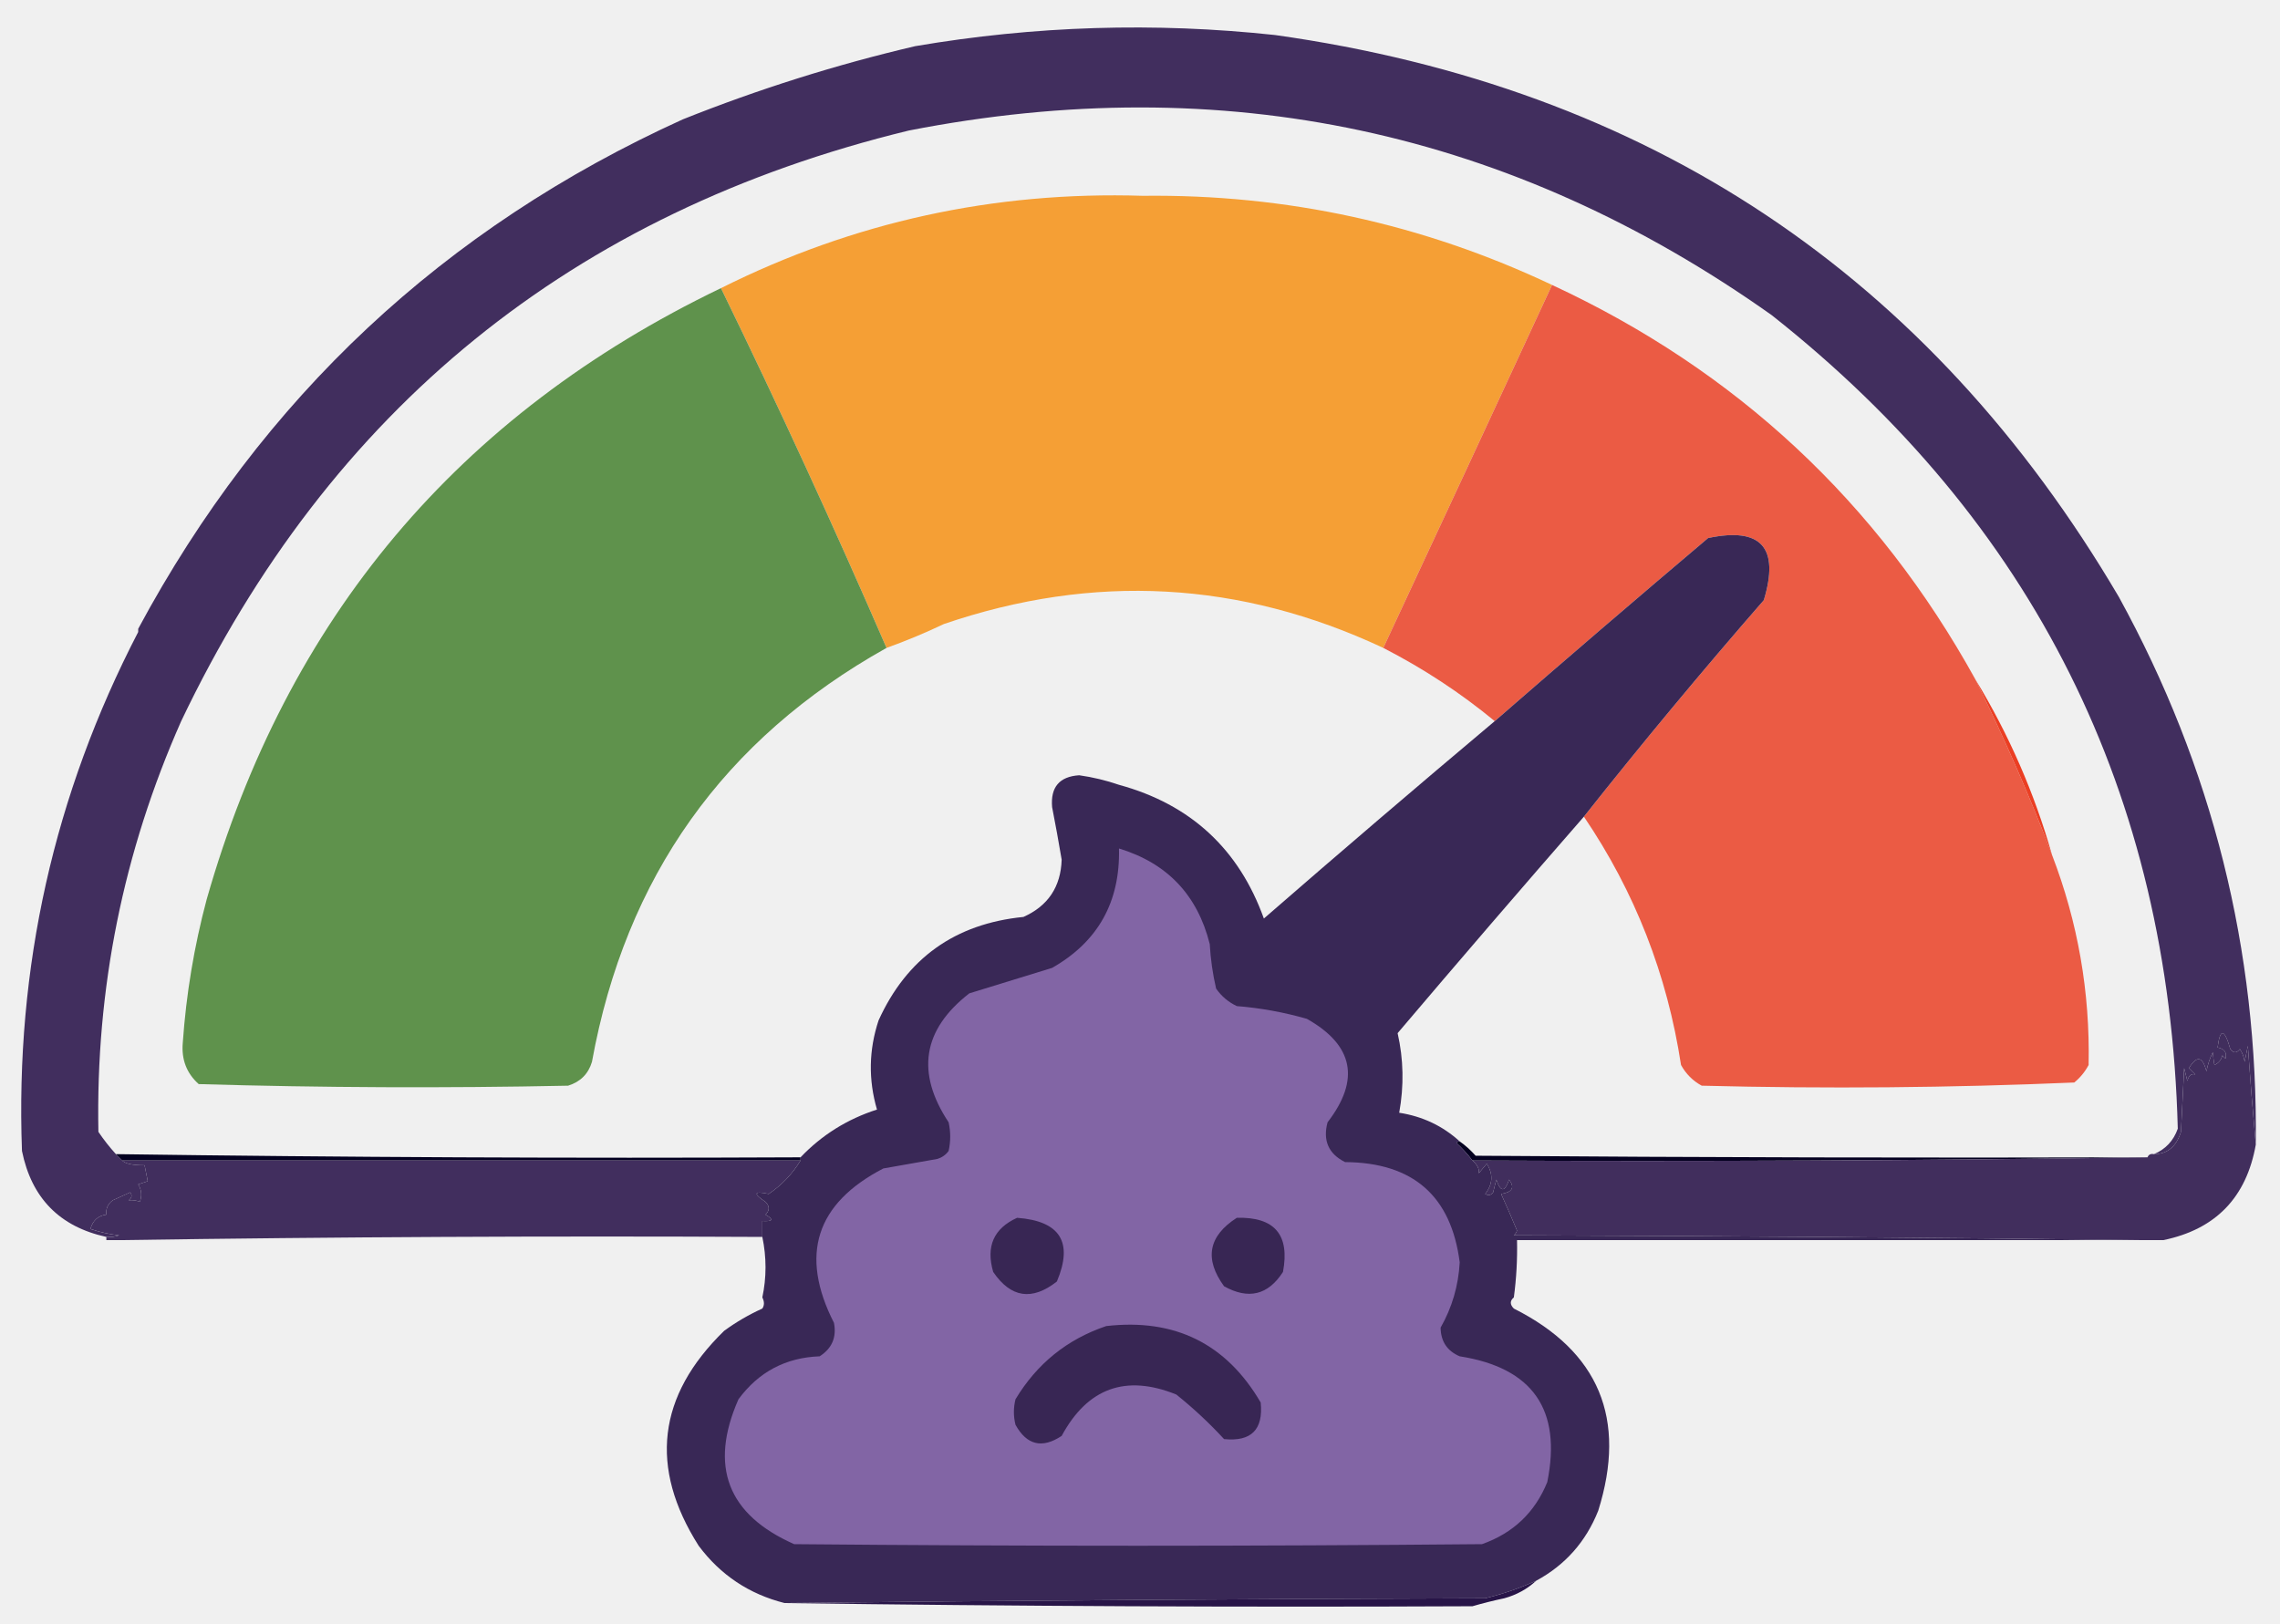
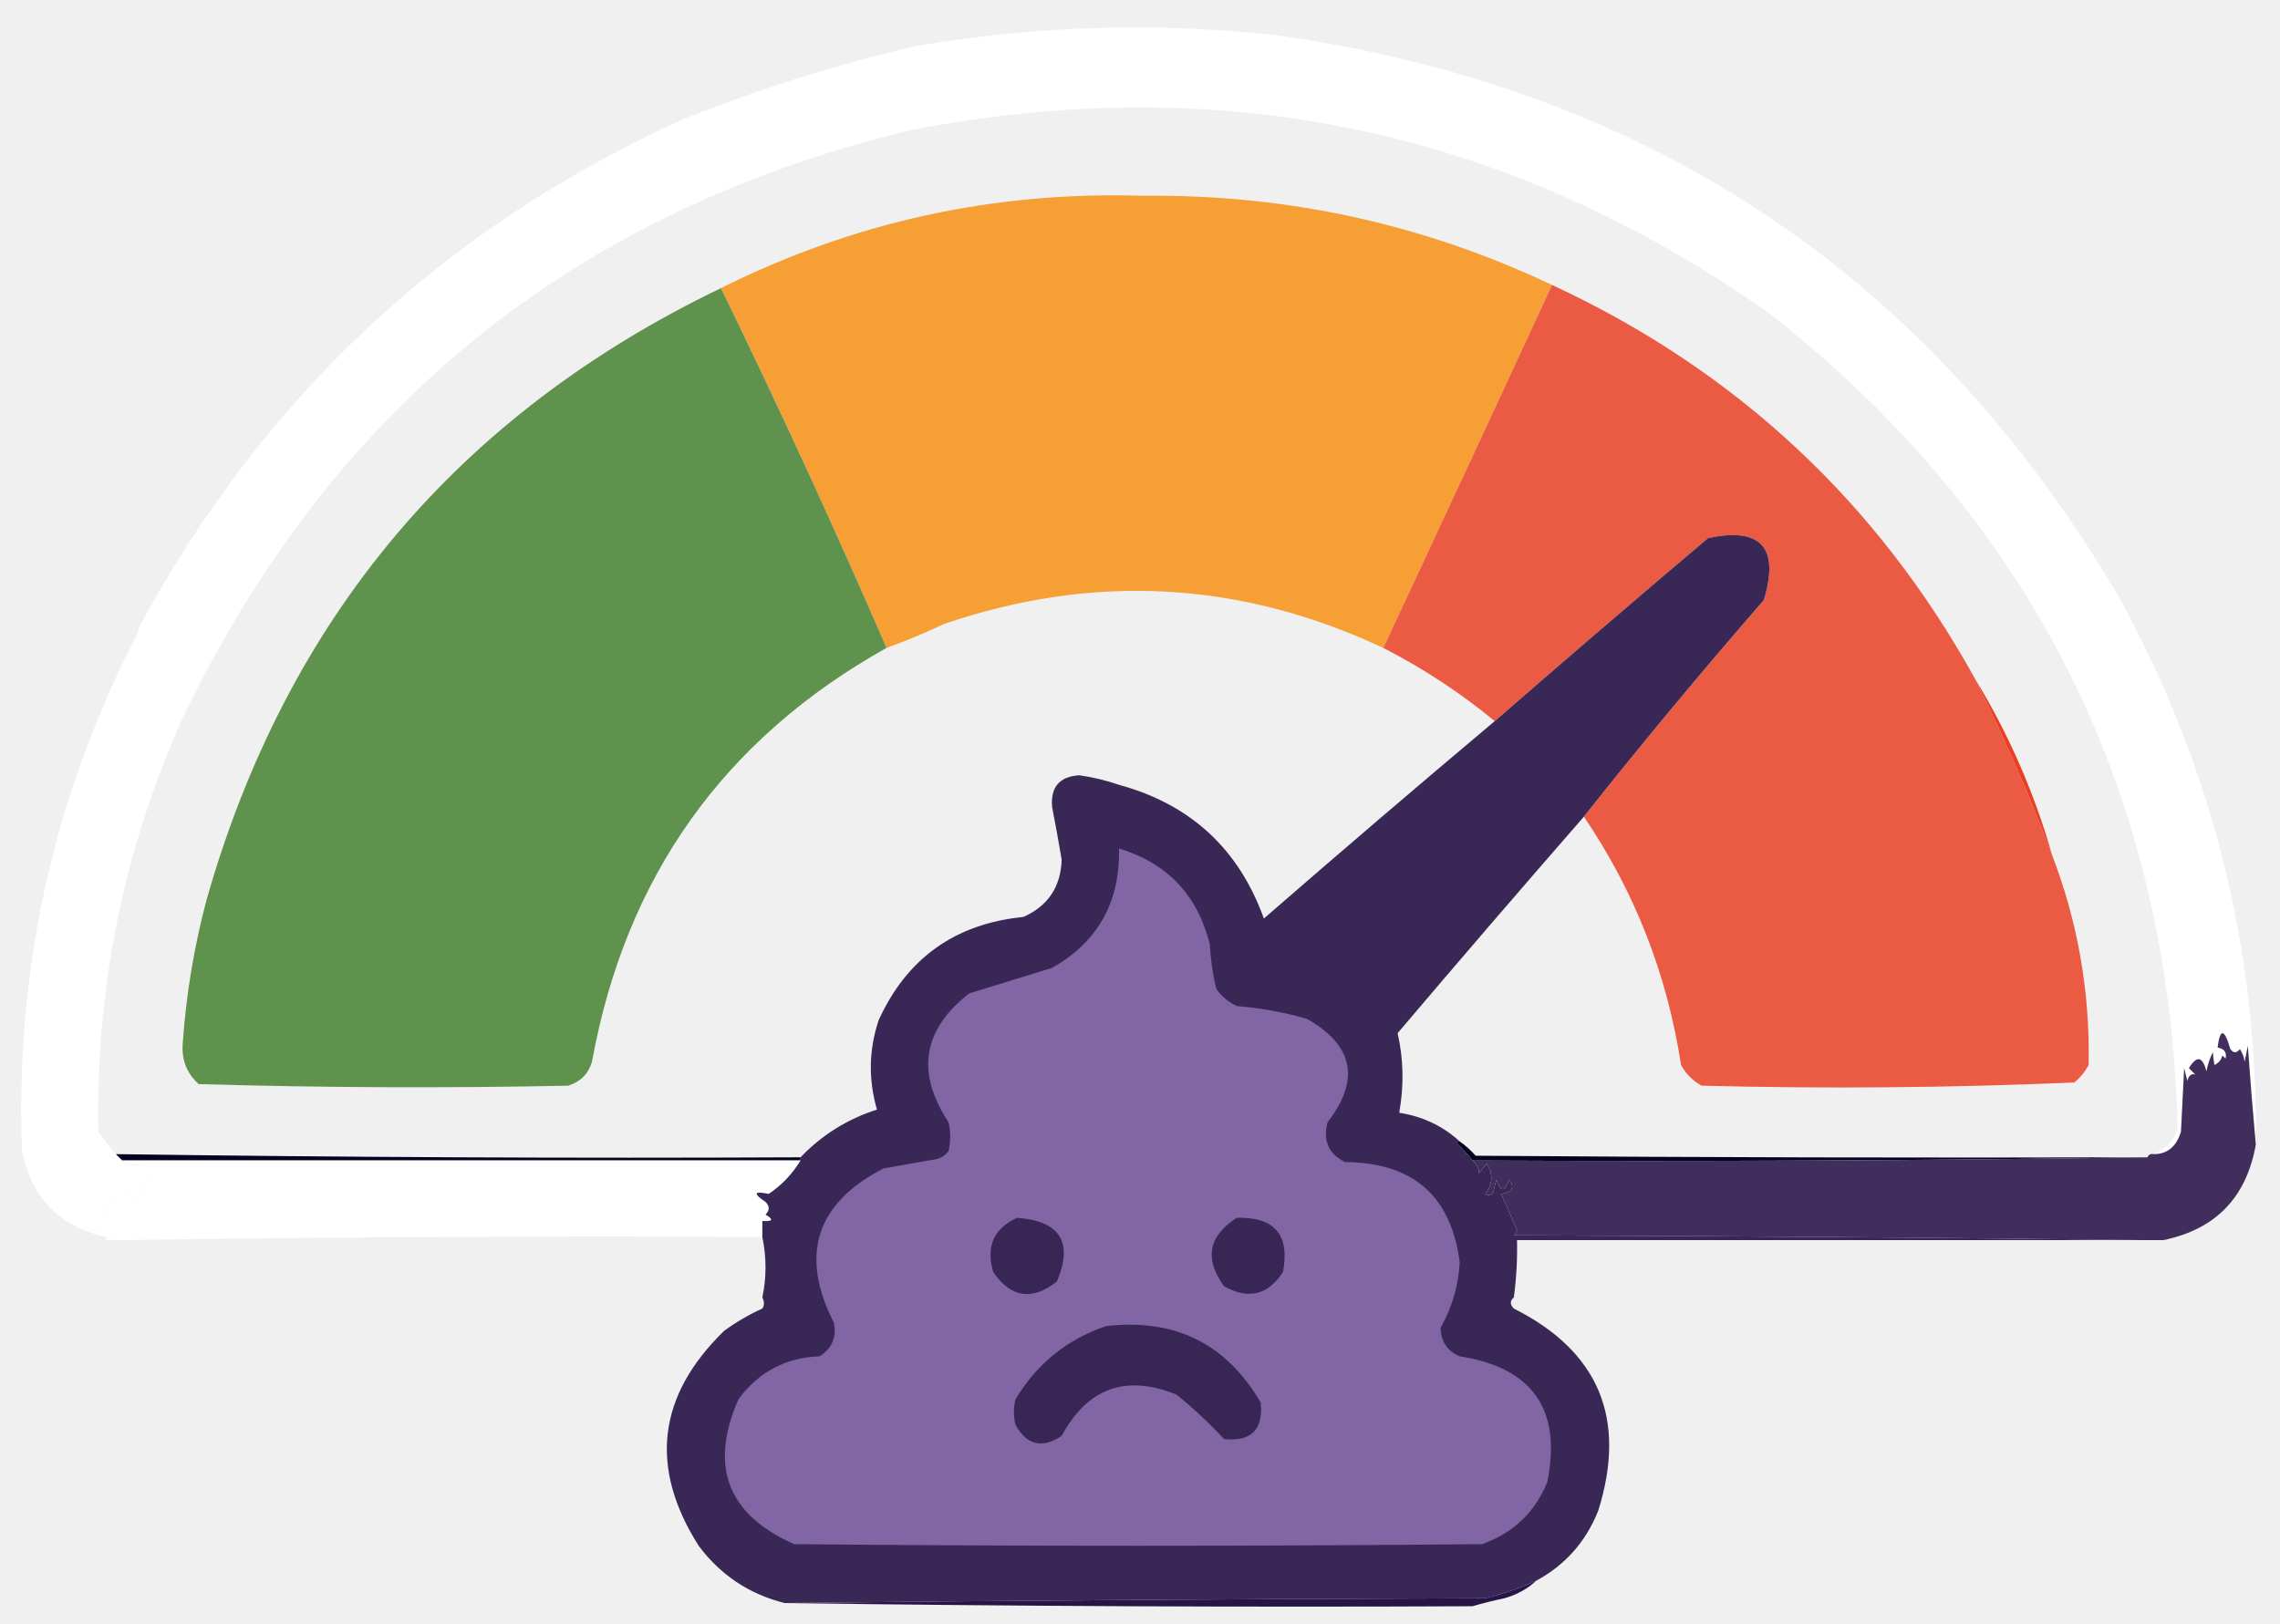
<svg xmlns="http://www.w3.org/2000/svg" version="1.2" viewBox="0 0 716 510" width="716" height="510">
-   <style>.a{fill:#412e5e}.b{fill:#f59f35}.c{fill:#5f924c}.d{fill:#eb5b44}.e{fill:#eb3e23}.f{fill:#030020}.g{fill:#040020}.h{fill:#412e5d}.i{fill:#392856}.j{fill:#8265a5}.k{fill:#382654}.l{fill:#281548}</style>
+   <style>.a{fill:#FFFFFF}.b{fill:#f59f35}.c{fill:#5f924c}.d{fill:#eb5b44}.e{fill:#eb3e23}.f{fill:#030020}.g{fill:#040020}.h{fill:#412e5d}.i{fill:#392856}.j{fill:#8265a5}.k{fill:#382654}.l{fill:#281548}</style>
  <path fill-rule="evenodd" class="a" d="m665.4 187.5q44.1 80.3 43 172-1.4-15.3-2.5-31-0.5 2.5-1 5-0.3-2.2-1.5-4-1.5 2-3 0-2.8-9.7-4-0.5 3.2 0.6 2.5 3.5-0.5-0.5-1-1-0.5 2.1-2.5 3-0.3-1.6-0.5-4-1.4 2.8-2 6-1.8-7.1-5.5-1 1 1 2 2-1.8-0.6-2.5 2-0.5-2-1-4-0.5 10-1 20-2.2 7-8.5 7 5.5-2.3 7.5-8-4.1-158-127.5-255.5-122.7-87-271-58-158.4 38.5-228.5 185.5-27.3 61.6-26 129 2.5 3.7 5.5 7 1 1 2 2 1.3 1.5 7 1.5 0.5 2.5 1 5-1.5 0.5-3 1 1.6 2.6 0.5 5.5-1.5-0.7-3.5-0.5 1.5-1.1 0.5-2.5-2.7 1.2-5.5 2.5-2.3 1.7-2 4.5-3.9 0.5-5 4.5 4.4 1.5 9 2-1.9 0.7-4 0.5-22-4.8-26.5-27-3.2-86.4 36.5-163 0-0.5 0-1 58.5-108.9 171-160 35.8-14.3 73-23 56.3-9.6 113-3.5 175.7 24.7 265 176.5z" />
  <path fill-rule="evenodd" class="b" d="m487.4 89.5q-26.4 57-53 114-67.4-31.6-138-7.5-8.8 4.2-18 7.5-24.7-57-52-113 62.4-31.2 132.5-29 67.6-0.8 128.5 28z" />
  <path fill-rule="evenodd" class="c" d="m226.4 90.5q27.3 56 52 113-76.7 42.9-92.5 130-1.7 5.7-7.5 7.5-58 1.2-116-0.5-5.7-5.1-5-13 1.6-22.9 7.5-45 37.7-132.4 161.5-192z" />
  <path fill-rule="evenodd" class="d" d="m487.4 89.5q86.8 40.3 133 124 13.7 27.8 24 55 12.2 31.7 11.5 66-1.7 3.2-4.5 5.5-58.3 2.5-117 1-4.2-2.3-6.5-6.5-6.5-42.6-30.5-78 27.4-34.6 56.5-68 7.5-24.8-17.5-19.5-33.7 28.5-67 57.5-16.1-13.3-35-23 26.6-57 53-114z" />
  <path fill-rule="evenodd" class="e" d="m620.4 213.5q15.7 25.8 24 55-10.3-27.2-24-55z" />
  <path fill-rule="evenodd" class="f" d="m36.4 362.5q107.5 1.5 215 1 0 0.5 0 1-106.5 0-213 0-1-1-2-2z" />
  <path fill-rule="evenodd" class="g" d="m458.4 358.5q2.7 1.9 5 4.5 105.5 0.8 211 0.5-104.9 1.5-212 1-2.2-2.9-5-5.5 0.4-0.6 1-0.5z" />
  <path fill-rule="evenodd" class="h" d="m708.4 359.5q-4.4 24.9-29 30-4 0-8 0-97.7-1.2-196-1.5 0.7-0.6 1-1.5-2.4-5.8-5-11.5 5.3-0.8 2.5-4.5-2 6-4 0-0.5 2-1 4-1 1.4-2.5 0.5 3.6-4.6 0.5-9.5-1.2 1.5-2.5 3 0.3-2-2-4 107.1 0.5 212-1 0.5-1.3 2-1 6.3 0 8.5-7 0.5-10 1-20 0.5 2 1 4 0.7-2.6 2.5-2-1-1-2-2 3.7-6.1 5.5 1 0.6-3.2 2-6 0.2 2.4 0.5 4 2-0.9 2.5-3 0.5 0.5 1 1 0.7-2.9-2.5-3.5 1.2-9.2 4 0.5 1.5 2 3 0 1.2 1.8 1.5 4 0.5-2.5 1-5 1.1 15.7 2.5 31z" />
  <path fill-rule="evenodd" class="a" d="m38.4 364.5q106.5 0 213 0-3.8 6.3-10 10.5-7-1.5-1 2.5 2 2 0 4 4 2.3-1 2 0 2.5 0 5-100.7-0.5-201 1-2.5 0-5 0 0-0.5 0-1 2.1 0.2 4-0.5-4.6-0.5-9-2 1.1-4 5-4.5-0.3-2.8 2-4.5 2.8-1.3 5.5-2.5 1 1.4-0.5 2.5 2-0.2 3.5 0.5 1.1-2.9-0.5-5.5 1.5-0.5 3-1-0.5-2.5-1-5-5.7 0-7-1.5z" />
  <path fill-rule="evenodd" class="i" d="m497.4 256.5q-29.4 33.7-58.5 68 2.8 12.3 0.5 25 11 1.7 19 9-0.6-0.1-1 0.5 2.8 2.6 5 5.5 2.3 2 2 4 1.3-1.5 2.5-3 3.1 4.9-0.5 9.5 1.5 0.9 2.5-0.5 0.5-2 1-4 2 6 4 0 2.8 3.7-2.5 4.5 2.6 5.7 5 11.5-0.3 0.9-1 1.5 98.3 0.3 196 1.5-97.5 0-195 0 0.2 9.1-1 18-1.9 1.6 0 3.5 40.1 20.2 26.5 63.5-5.8 14.6-19.5 22-7.7 3.5-16 5.5-110.2 0.3-220 1.5-16.7-4.2-27-18-23.4-36.9 8-67.5 5.6-4.1 12-7 1-1.5 0-3.5 2-9.4 0-19 0-2.5 0-5 5 0.3 1-2 2-2 0-4-6-4 1-2.5 6.2-4.2 10-10.5 0-0.5 0-1 10-10.5 24-15-4.1-14.1 0.5-28 13.3-29.3 45.5-32.5 11.6-5.2 12-18-1.4-8.3-3-16.5-0.8-9.4 8.5-10 6.4 0.9 12.5 3 33.7 9.2 45.5 42 36.1-31.4 72.5-62 33.3-29 67-57.5 25-5.3 17.5 19.5-29.1 33.4-56.5 68z" />
  <path fill-rule="evenodd" class="j" d="m351.4 266.5q22.7 6.9 28.5 30 0.4 7.1 2 14 2.5 3.6 6.5 5.5 11.2 0.9 22 4 22 12.4 6.5 32.5-2.3 8.6 5.5 12.5 32 0.2 36 31.5-0.6 11-6 20.5 0.1 6.5 6 9 34.4 5.4 27.5 39.5-5.8 14.3-20.5 19.5-108 1-216 0-31.4-13.9-17.5-45.5 9.5-12.9 25.5-13.5 5.8-3.7 4.5-10.5-16.3-32 15.5-48.5 8.5-1.5 17-3 2.2-0.7 3.5-2.5 1-4.5 0-9-15.5-23.4 6.5-40.5 13-4 26-8 21.6-12.3 21-37.5z" />
  <path fill-rule="evenodd" class="k" d="m347.4 416.5q32.3-3.7 48.5 24 1.3 12.8-11.5 11.5-6.9-7.5-15-14-23.8-9.6-36 13-9.2 6.1-14.5-3.5-1-4 0-8 10.1-16.8 28.5-23z" />
  <path fill-rule="evenodd" class="k" d="m319.4 382.5q20.3 1.5 12.5 20-11.7 9.2-20-3-3.5-12 7.5-17z" />
  <path fill-rule="evenodd" class="k" d="m388.4 382.5q17.8-0.5 14.5 17-7 10.9-18.5 4.5-9.4-12.9 4-21.5z" />
  <path fill-rule="evenodd" class="l" d="m482.4 496.5q-4.2 3.9-10 5.5-5.2 1.1-10 2.5-108 0.5-216-1 109.8-1.2 220-1.5 8.3-2 16-5.5z" />
</svg>
